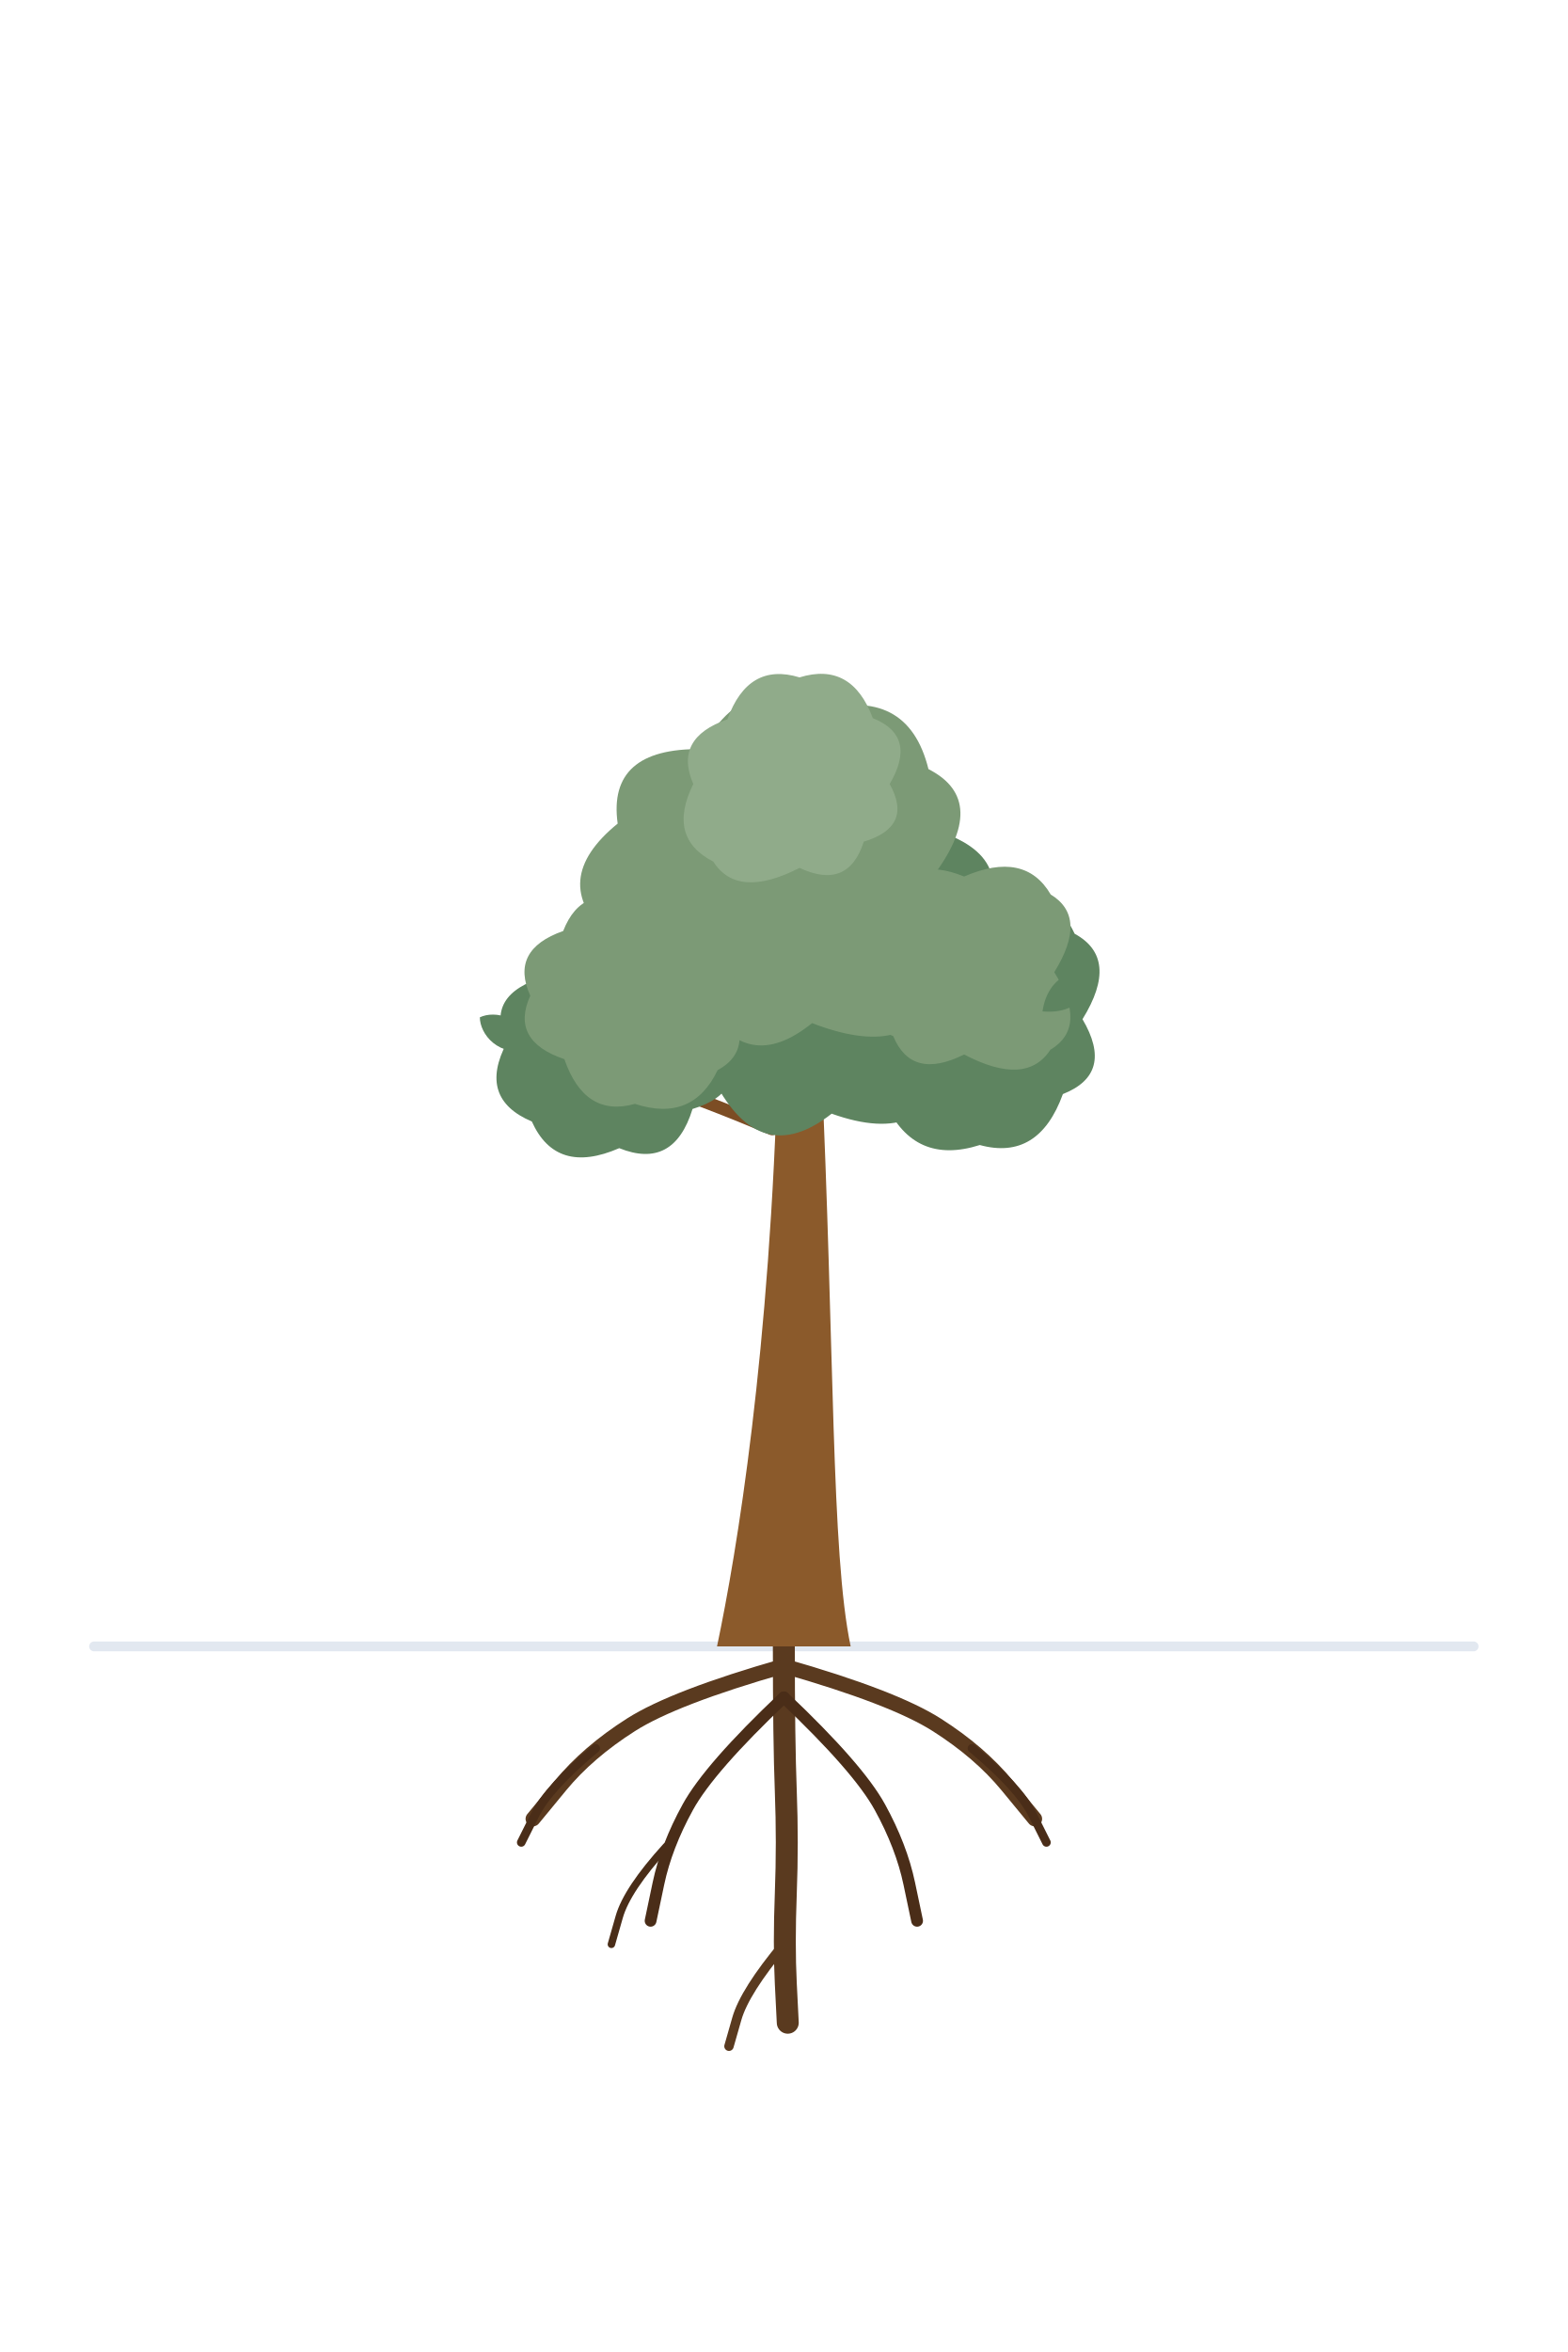
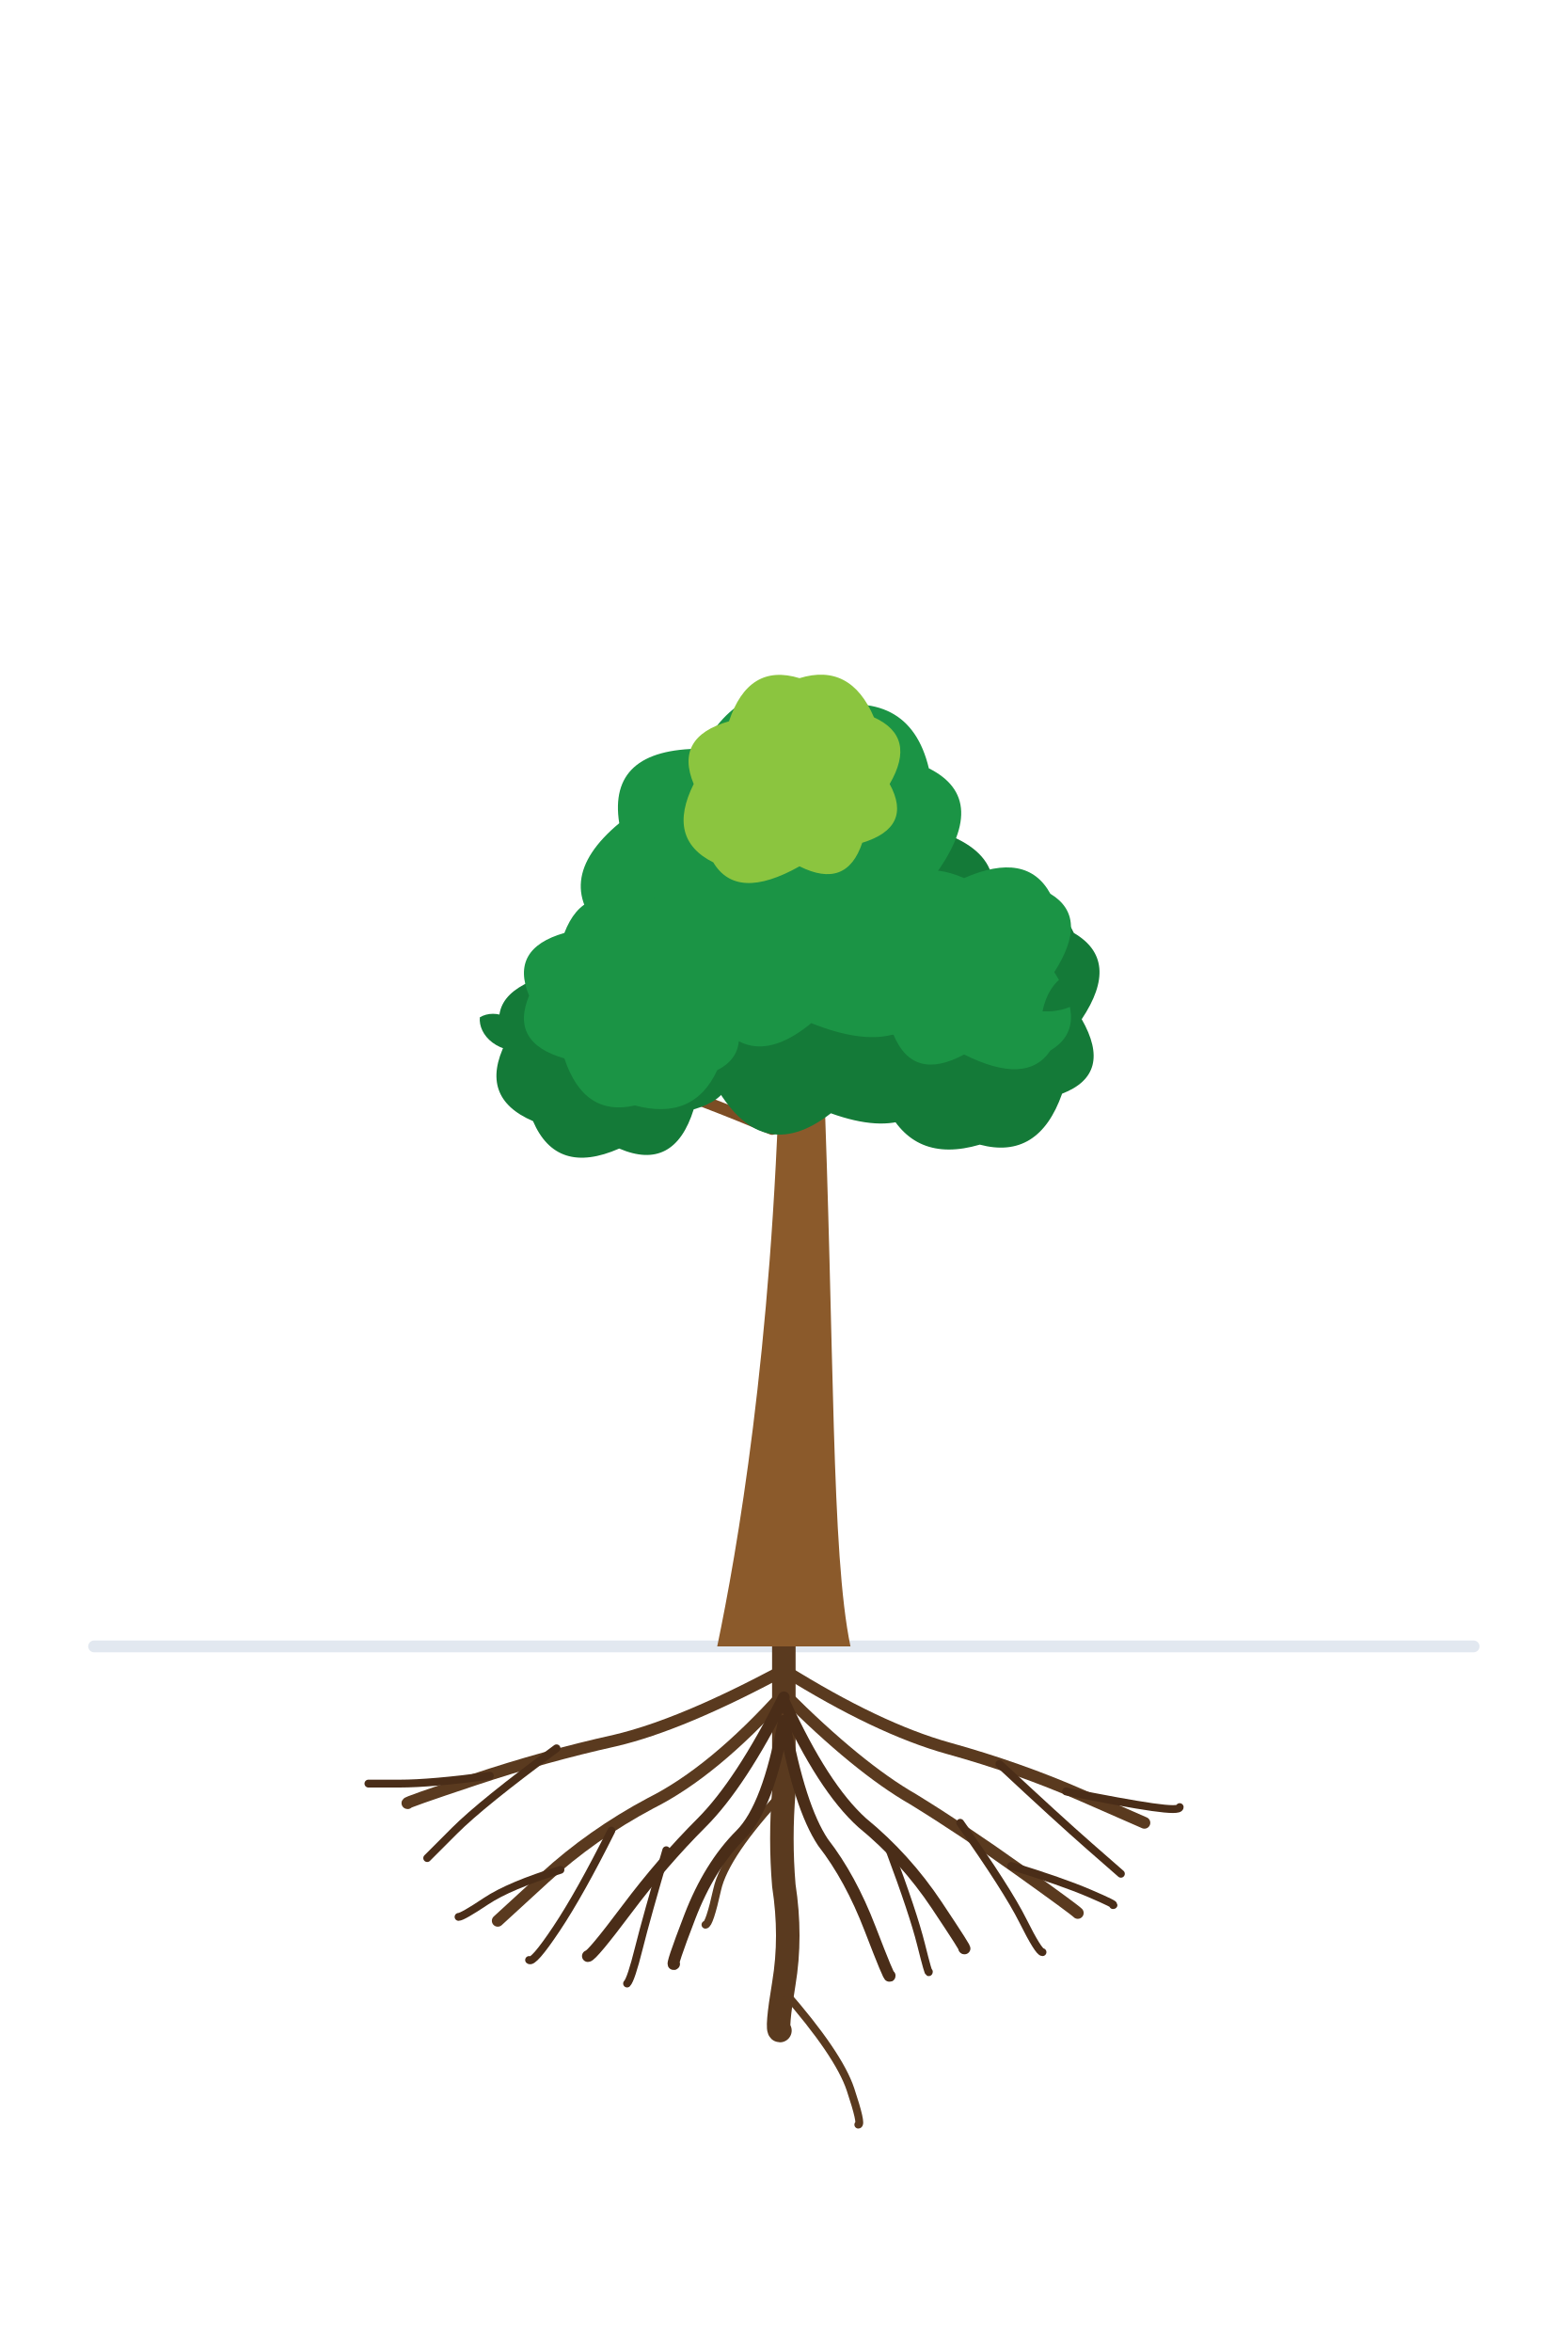
<svg xmlns="http://www.w3.org/2000/svg" viewBox="0 0 400 600" width="400" height="600">
  <g id="ground">
-     <line x1="24" y1="420" x2="376" y2="420" stroke="#e2e8f0" stroke-width="2.5" stroke-linecap="round" />
+     <line x1="24" y1="420" x2="376" y2="420" stroke="#e2e8f0" stroke-width="3" stroke-linecap="round" />
  </g>
  <g id="roots">
-     <path id="root-tap" class="root" d="M 200 420 Q 200 444 200.5 457.0 Q 201 470 200.5 483.0 Q 200 496 200.5 506.0 T 201 516" fill="none" stroke="#5a3a1f" stroke-width="5.6" stroke-linecap="round" stroke-linejoin="round" />
-     <path id="root-tap-sub-1" class="root" d="M 200 496 Q 190 508 188.0 515.0 T 186 522" fill="none" stroke="#5a3a1f" stroke-width="2.4" stroke-linecap="round" stroke-linejoin="round" />
-     <path id="root-lat-1" class="root" d="M 200 425 Q 172 433 161.0 440.0 Q 150 447 143.0 455.5 T 136 464" fill="none" stroke="#5a3a1f" stroke-width="3.8" stroke-linecap="round" stroke-linejoin="round" />
-     <path id="root-lat-1-sub-1" class="root" d="M 152 446 Q 140 456 136.5 463.0 T 133 470" fill="none" stroke="#4a2d18" stroke-width="2.2" stroke-linecap="round" stroke-linejoin="round" />
-     <path id="root-lat-2" class="root" d="M 200 425 Q 228 433 239.0 440.0 Q 250 447 257.0 455.5 T 264 464" fill="none" stroke="#5a3a1f" stroke-width="3.8" stroke-linecap="round" stroke-linejoin="round" />
-     <path id="root-lat-2-sub-1" class="root" d="M 248 446 Q 260 456 263.5 463.0 T 267 470" fill="none" stroke="#4a2d18" stroke-width="2.2" stroke-linecap="round" stroke-linejoin="round" />
-     <path id="root-lat-3" class="root" d="M 200 433 Q 181 451 175.5 461.0 Q 170 471 168.0 480.5 T 166 490" fill="none" stroke="#4a2d18" stroke-width="3" stroke-linecap="round" stroke-linejoin="round" />
-     <path id="root-lat-3-sub-1" class="root" d="M 170 471 Q 160 482 158.0 489.0 T 156 496" fill="none" stroke="#4a2d18" stroke-width="1.9" stroke-linecap="round" stroke-linejoin="round" />
-     <path id="root-lat-4" class="root" d="M 200 433 Q 219 451 224.5 461.0 Q 230 471 232.0 480.5 T 234 490" fill="none" stroke="#4a2d18" stroke-width="3" stroke-linecap="round" stroke-linejoin="round" />
+     <path id="root-tap" class="root" d="M 200 420 Q 200 445 200 457 Q 199 469 200 481 Q 202 494 200 506 T 199 518" fill="none" stroke="#5a3a1f" stroke-width="6" stroke-linecap="round" stroke-linejoin="round" />
+     <path id="root-tap-sub-1" class="root" d="M 200 457 Q 185 473 183 482 T 180 491" fill="none" stroke="#5a3a1f" stroke-width="2" stroke-linecap="round" stroke-linejoin="round" />
+     <path id="root-tap-sub-2" class="root" d="M 200 508 Q 214 524 217 533 T 219 542" fill="none" stroke="#5a3a1f" stroke-width="2" stroke-linecap="round" stroke-linejoin="round" />
+     <path id="root-lat-1" class="root" d="M 200 426 Q 174 440 157 444 Q 139 448 121 454 T 104 460" fill="none" stroke="#5a3a1f" stroke-width="3" stroke-linecap="round" stroke-linejoin="round" />
+     <path id="root-lat-1-sub-1" class="root" d="M 142 446 Q 123 460 116 467 T 109 474" fill="none" stroke="#4a2d18" stroke-width="2" stroke-linecap="round" stroke-linejoin="round" />
+     <path id="root-lat-1-sub-2" class="root" d="M 125 453 Q 110 455 102 455 T 94 455" fill="none" stroke="#4a2d18" stroke-width="2" stroke-linecap="round" stroke-linejoin="round" />
+     <path id="root-lat-2" class="root" d="M 200 426 Q 224 441 242 446 Q 260 451 276 458 T 292 465" fill="none" stroke="#5a3a1f" stroke-width="3" stroke-linecap="round" stroke-linejoin="round" />
+     <path id="root-lat-2-sub-1" class="root" d="M 255 450 Q 270 464 278 471 T 286 478" fill="none" stroke="#4a2d18" stroke-width="2" stroke-linecap="round" stroke-linejoin="round" />
+     <path id="root-lat-2-sub-2" class="root" d="M 272 457 Q 287 460 294 461 T 301 461" fill="none" stroke="#4a2d18" stroke-width="2" stroke-linecap="round" stroke-linejoin="round" />
+     <path id="root-lat-3" class="root" d="M 200 432 Q 182 452 166 460 Q 151 468 139 479 T 127 490" fill="none" stroke="#5a3a1f" stroke-width="3" stroke-linecap="round" stroke-linejoin="round" />
+     <path id="root-lat-3-sub-1" class="root" d="M 156 467 Q 148 483 142 492 T 135 500" fill="none" stroke="#4a2d18" stroke-width="2" stroke-linecap="round" stroke-linejoin="round" />
+     <path id="root-lat-3-sub-2" class="root" d="M 143 477 Q 130 481 124 485 T 117 489" fill="none" stroke="#4a2d18" stroke-width="2" stroke-linecap="round" stroke-linejoin="round" />
+     <path id="root-lat-4" class="root" d="M 200 432 Q 219 451 233 459 Q 246 467 260 477 T 275 488" fill="none" stroke="#5a3a1f" stroke-width="3" stroke-linecap="round" stroke-linejoin="round" />
+     <path id="root-lat-4-sub-1" class="root" d="M 245 465 Q 257 482 261 490 T 266 498" fill="none" stroke="#4a2d18" stroke-width="2" stroke-linecap="round" stroke-linejoin="round" />
+     <path id="root-lat-4-sub-2" class="root" d="M 258 476 Q 271 480 278 483 T 284 486" fill="none" stroke="#4a2d18" stroke-width="2" stroke-linecap="round" stroke-linejoin="round" />
+     <path id="root-lat-5" class="root" d="M 200 433 Q 189 455 179 465 Q 169 475 160 487 T 150 499" fill="none" stroke="#4a2d18" stroke-width="3" stroke-linecap="round" stroke-linejoin="round" />
+     <path id="root-lat-5-sub-1" class="root" d="M 170 472 Q 165 489 163 497 T 160 506" fill="none" stroke="#4a2d18" stroke-width="2" stroke-linecap="round" stroke-linejoin="round" />
+     <path id="root-lat-6" class="root" d="M 200 434 Q 210 456 220 465 Q 231 474 239 486 T 246 497" fill="none" stroke="#4a2d18" stroke-width="3" stroke-linecap="round" stroke-linejoin="round" />
+     <path id="root-lat-6-sub-1" class="root" d="M 227 472 Q 233 488 235 496 T 237 503" fill="none" stroke="#4a2d18" stroke-width="2" stroke-linecap="round" stroke-linejoin="round" />
+     <path id="root-lat-7" class="root" d="M 200 439 Q 196 461 189 468 Q 181 476 176 489 T 172 501" fill="none" stroke="#4a2d18" stroke-width="3" stroke-linecap="round" stroke-linejoin="round" />
+     <path id="root-lat-8" class="root" d="M 200 439 Q 204 461 210 470 Q 217 479 222 492 T 227 504" fill="none" stroke="#4a2d18" stroke-width="3" stroke-linecap="round" stroke-linejoin="round" />
  </g>
  <g id="trunk">
-     <path id="trunk-main" class="trunk" d="M 182.95 420 C 188 396, 196.5 345, 198.5 270 Q 204 263.95, 209.5 270 C 213 345, 212 396, 217.05 420 Z" fill="#8b5a2b" />
+     <path id="trunk-main" class="trunk" d="M 183 420 C 188 396, 197 345, 199 270 Q 204 264, 210 270 C 213 345, 212 396, 217 420 Z" fill="#8b5a2b" />
  </g>
  <g id="branches">
-     <path id="branch-1" class="branch" d="M 197 288 Q 164 274 138 268" fill="none" stroke="#7c4d24" stroke-width="3.2" stroke-linecap="round" />
-     <path id="branch-2" class="branch" d="M 203 280 Q 238 264 266 260" fill="none" stroke="#7c4d24" stroke-width="3.2" stroke-linecap="round" />
-     <path id="branch-3" class="branch" d="M 198 272 Q 178 252 170 234" fill="none" stroke="#7c4d24" stroke-width="2.8" stroke-linecap="round" />
-     <path id="branch-4" class="branch" d="M 204 266 Q 224 248 232 232" fill="none" stroke="#7c4d24" stroke-width="2.8" stroke-linecap="round" />
-     <path id="branch-5" class="branch" d="M 201 258 Q 201 238 203 224" fill="none" stroke="#7c4d24" stroke-width="2.6" stroke-linecap="round" />
+     <path id="branch-1" class="branch" d="M 197 288 Q 164 274 138 268" fill="none" stroke="#7c4d24" stroke-width="3" stroke-linecap="round" />
+     <path id="branch-2" class="branch" d="M 203 280 Q 238 264 266 260" fill="none" stroke="#7c4d24" stroke-width="3" stroke-linecap="round" />
+     <path id="branch-3" class="branch" d="M 198 272 Q 178 252 170 234" fill="none" stroke="#7c4d24" stroke-width="3" stroke-linecap="round" />
+     <path id="branch-4" class="branch" d="M 204 266 Q 224 248 232 232" fill="none" stroke="#7c4d24" stroke-width="3" stroke-linecap="round" />
+     <path id="branch-5" class="branch" d="M 201 258 Q 201 238 203 224" fill="none" stroke="#7c4d24" stroke-width="3" stroke-linecap="round" />
  </g>
  <g id="leaves">
-     <path id="clump-d1" class="clump" d="M 246.6 242.0 Q 262.0 262.6 242.0 270.7 Q 237.4 293.1 212.2 284.1 Q 194.0 298.4 182.3 275.8 Q 151.4 278.1 151.3 259.3 Q 135.9 243.5 157.9 226.9 Q 153.4 203.3 178.6 202.5 Q 192.0 181.7 212.7 197.7 Q 237.6 189.7 242.3 213.1 Q 262.1 221.2 246.6 242.0 Z" fill="#5e8460" />
-     <path id="clump-d2" class="clump" d="M 184.2 266.0 Q 191.3 278.5 176.7 282.9 Q 171.9 298.5 158.0 292.9 Q 141.9 299.9 135.7 286.1 Q 121.8 280.2 129.3 266.0 Q 123.4 253.7 139.2 249.1 Q 143.8 234.9 158.0 241.7 Q 174.6 233.3 180.7 245.6 Q 193.1 251.3 184.2 266.0 Z" fill="#5e8460" />
-     <path id="clump-d3" class="clump" d="M 276.2 260.0 Q 284.4 273.9 271.2 279.1 Q 265.0 296.2 250.0 292.1 Q 233.3 297.4 226.0 281.6 Q 210.0 274.8 215.7 260.0 Q 209.5 244.6 224.8 237.3 Q 232.6 222.4 250.0 228.4 Q 266.9 222.8 274.2 238.2 Q 285.8 244.5 276.2 260.0 Z" fill="#5e8460" />
-     <path id="clump-1" class="clump" d="M 237.7 224.0 Q 253.6 244.5 238.6 253.2 Q 232.4 270.7 207.2 261.0 Q 190.4 274.6 179.7 255.7 Q 153.9 256.8 155.1 238.7 Q 139.8 224.6 157.6 210.1 Q 154.9 190.8 178.9 191.1 Q 190.8 169.9 208.4 181.4 Q 231.6 174.8 236.9 196.2 Q 252.8 204.3 237.7 224.0 Z" fill="#7c9a76" />
-     <path id="clump-2" class="clump" d="M 185.0 254.0 Q 193.3 267.5 183.1 273.0 Q 176.7 286.4 162.0 281.6 Q 149.2 285.2 144.0 270.2 Q 130.1 265.5 135.3 254.0 Q 130.0 242.3 143.7 237.5 Q 148.6 224.9 162.0 230.6 Q 176.6 224.1 182.3 235.7 Q 192.9 240.9 185.0 254.0 Z" fill="#7c9a76" />
-     <path id="clump-3" class="clump" d="M 269.0 248.0 Q 277.7 262.0 268.0 267.8 Q 261.8 277.3 246.0 269.0 Q 232.6 275.7 227.9 264.3 Q 215.1 259.7 221.1 248.0 Q 214.2 235.3 226.2 230.2 Q 231.8 217.8 246.0 223.6 Q 261.5 216.9 268.1 228.2 Q 277.7 234.0 269.0 248.0 Z" fill="#7c9a76" />
-     <path id="clump-4" class="clump" d="M 227.0 200.0 Q 233.1 210.9 220.4 214.7 Q 216.4 227.2 204.0 221.4 Q 188.2 229.5 182.0 219.8 Q 170.1 213.7 176.9 200.0 Q 171.8 188.3 185.6 183.5 Q 190.9 168.8 204.0 172.8 Q 217.3 168.7 222.7 183.2 Q 234.2 187.8 227.0 200.0 Z" fill="#90ab8a" />
-     <path id="leaf-1" class="leaf" d="M0 0 C -6.4 -6.72, -3.52 -13.76, 0 -16 C 3.52 -13.76, 6.4 -6.72, 0 0 Z" fill="#5e8460" transform="translate(136.0 268.0) rotate(-58.0)" />
-     <path id="leaf-2" class="leaf" d="M0 0 C -6.4 -6.72, -3.52 -13.76, 0 -16 C 3.52 -13.76, 6.4 -6.72, 0 0 Z" fill="#5e8460" transform="translate(266.0 258.0) rotate(52.0)" />
+     <path id="clump-d1" class="clump" d="M 247 242 Q 262 263 242 271 Q 237 293 212 284 Q 194 298 182 276 Q 151 278 151 259 Q 136 244 158 227 Q 153 203 179 203 Q 192 182 213 198 Q 238 190 242 213 Q 262 221 247 242 Z" fill="#147A38" />
+     <path id="clump-d2" class="clump" d="M 184 266 Q 191 279 177 283 Q 172 299 158 293 Q 142 300 136 286 Q 122 280 129 266 Q 123 254 139 249 Q 144 235 158 242 Q 175 233 181 246 Q 193 251 184 266 Z" fill="#147A38" />
+     <path id="clump-d3" class="clump" d="M 276 260 Q 284 274 271 279 Q 265 296 250 292 Q 233 297 226 282 Q 210 275 216 260 Q 210 245 225 237 Q 233 222 250 228 Q 267 223 274 238 Q 286 245 276 260 Z" fill="#147A38" />
+     <path id="clump-1" class="clump" d="M 238 224 Q 254 245 239 253 Q 232 271 207 261 Q 190 275 180 256 Q 154 257 155 239 Q 140 225 158 210 Q 155 191 179 191 Q 191 170 208 181 Q 232 175 237 196 Q 253 204 238 224 Z" fill="#1B9445" />
+     <path id="clump-2" class="clump" d="M 185 254 Q 193 268 183 273 Q 177 286 162 282 Q 149 285 144 270 Q 130 266 135 254 Q 130 242 144 238 Q 149 225 162 231 Q 177 224 182 236 Q 193 241 185 254 Z" fill="#1B9445" />
+     <path id="clump-3" class="clump" d="M 269 248 Q 278 262 268 268 Q 262 277 246 269 Q 233 276 228 264 Q 215 260 221 248 Q 214 235 226 230 Q 232 218 246 224 Q 262 217 268 228 Q 278 234 269 248 Z" fill="#1B9445" />
+     <path id="clump-4" class="clump" d="M 227 200 Q 233 211 220 215 Q 216 227 204 221 Q 188 230 182 220 Q 170 214 177 200 Q 172 188 186 184 Q 191 169 204 173 Q 217 169 223 183 Q 234 188 227 200 Z" fill="#8BC53F" />
+     <path id="leaf-1" class="leaf" d="M0 0 C -6 -7, -4 -14, 0 -16 C 4 -14, 6 -7, 0 0 Z" fill="#147A38" transform="translate(136 268) rotate(-58)" />
+     <path id="leaf-2" class="leaf" d="M0 0 C -6 -7, -4 -14, 0 -16 C 4 -14, 6 -7, 0 0 Z" fill="#147A38" transform="translate(266 258) rotate(52)" />
  </g>
  <g id="blossoms">

  </g>
</svg>
